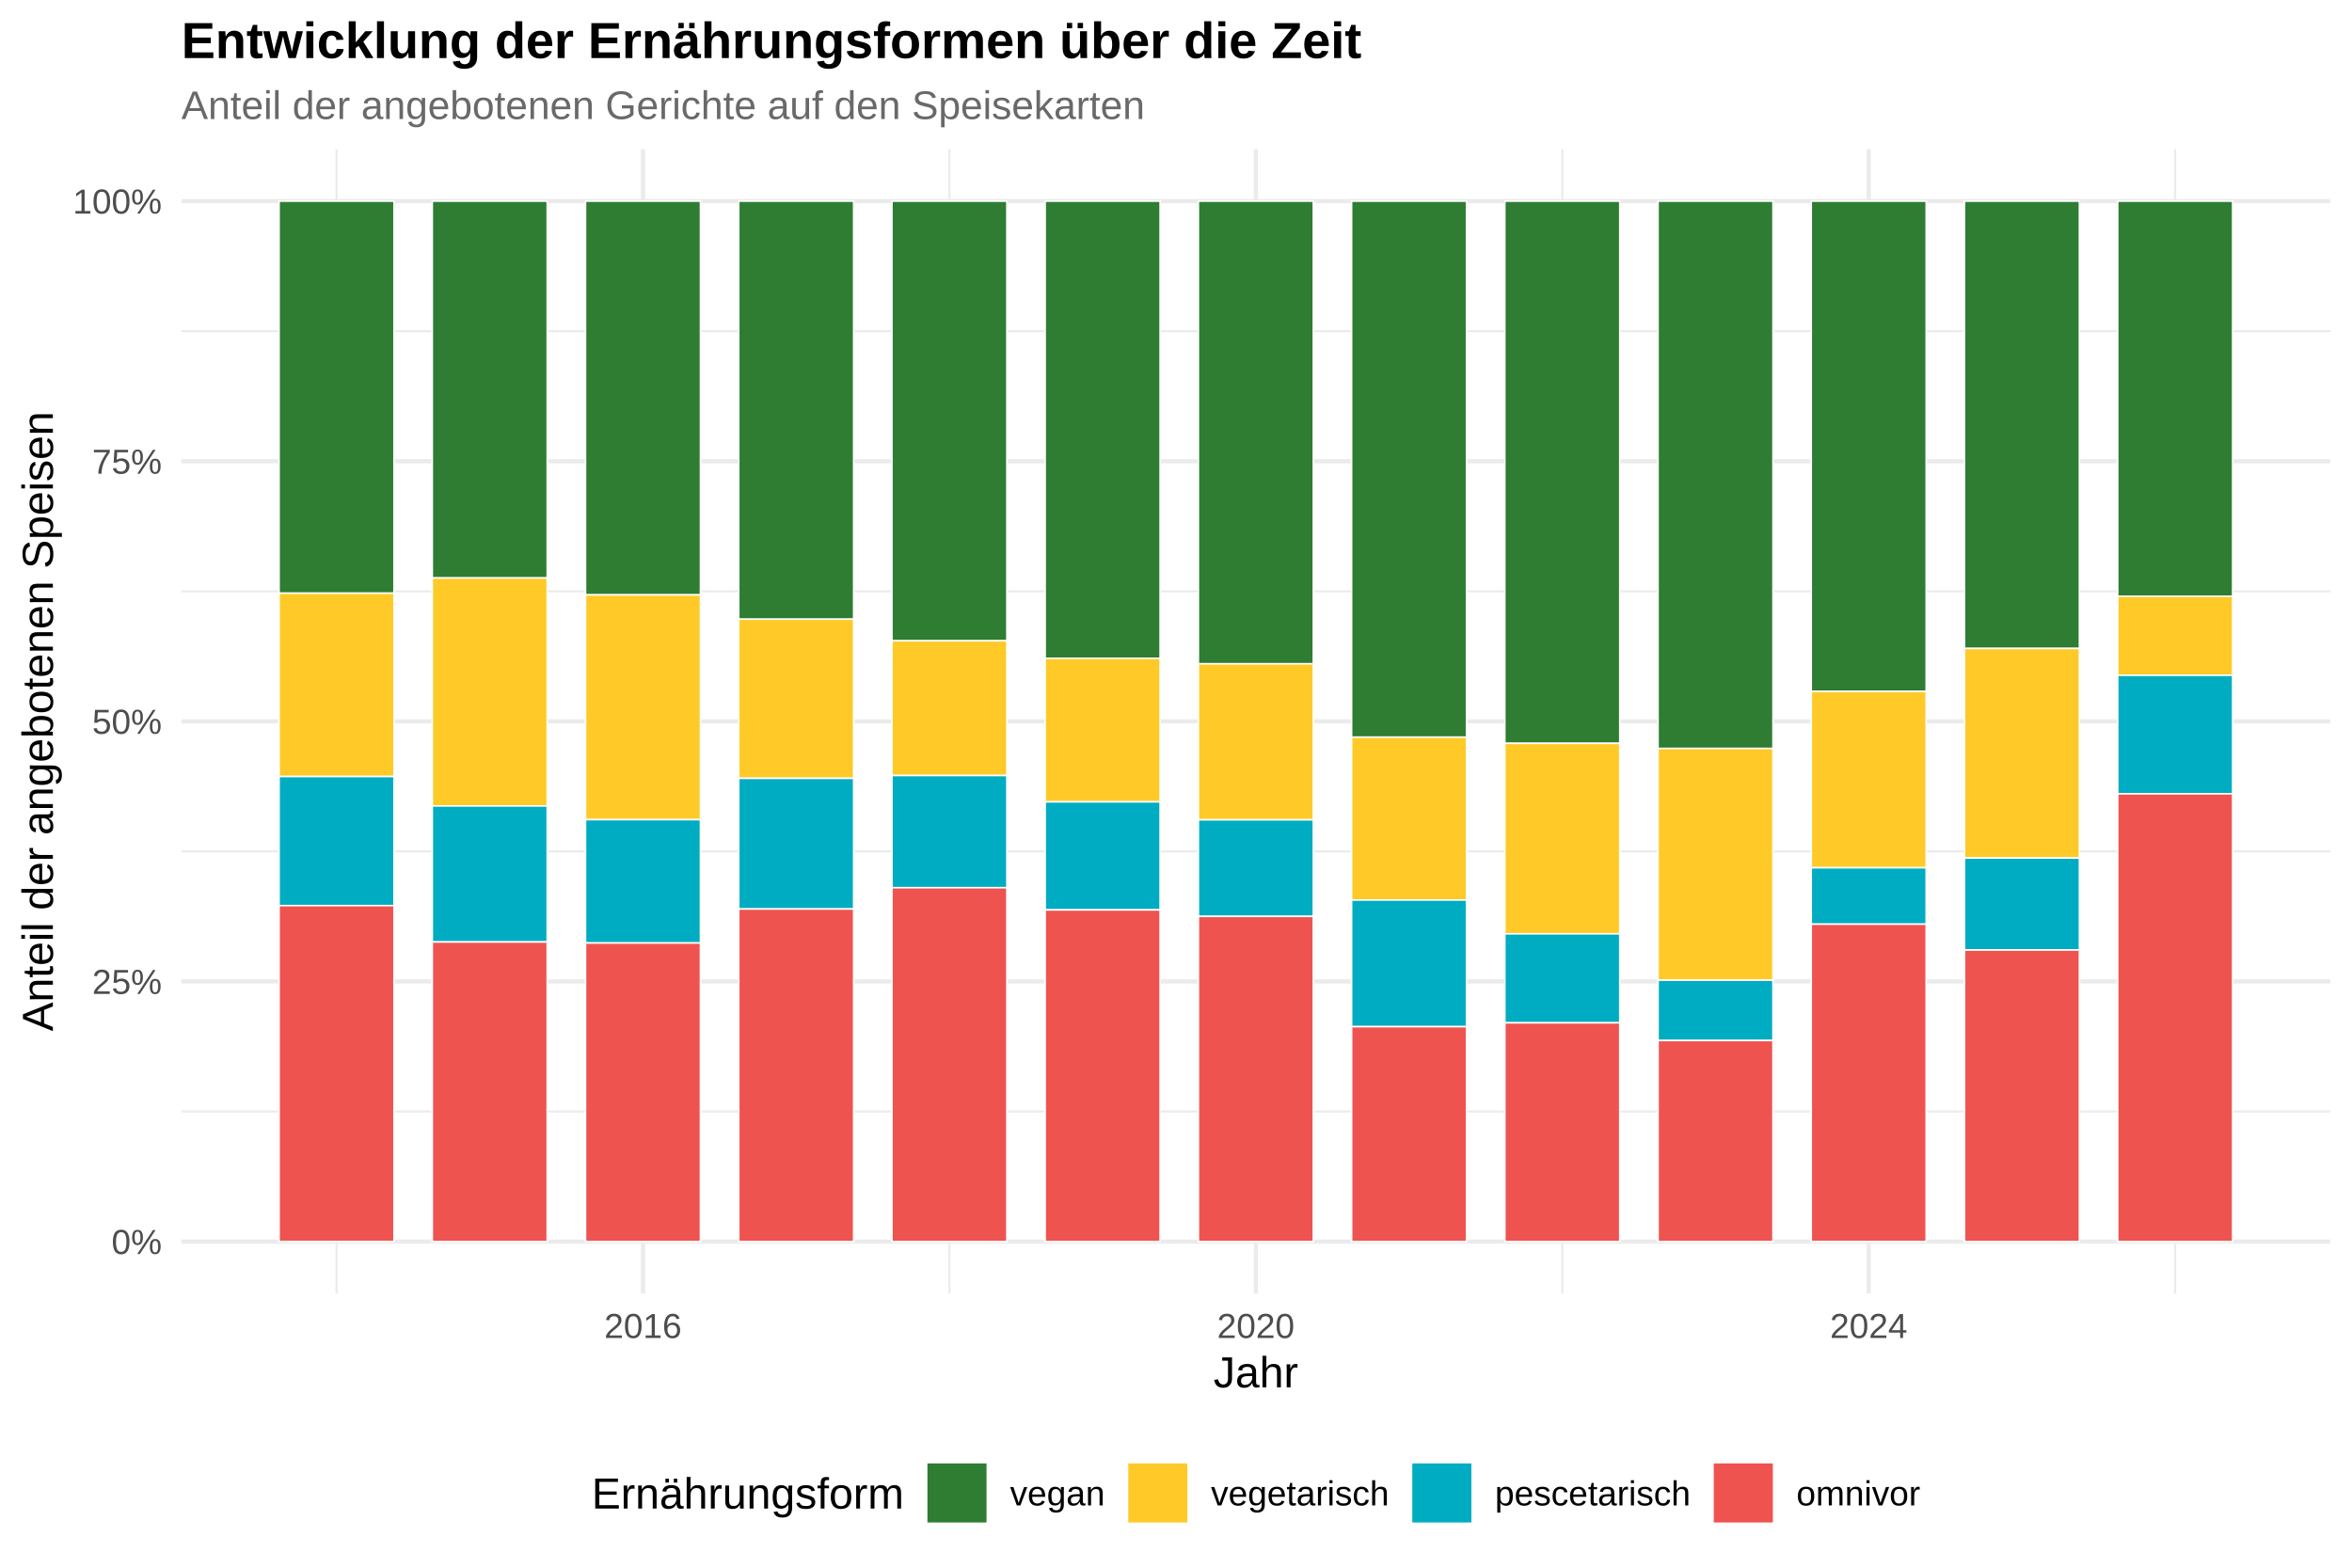
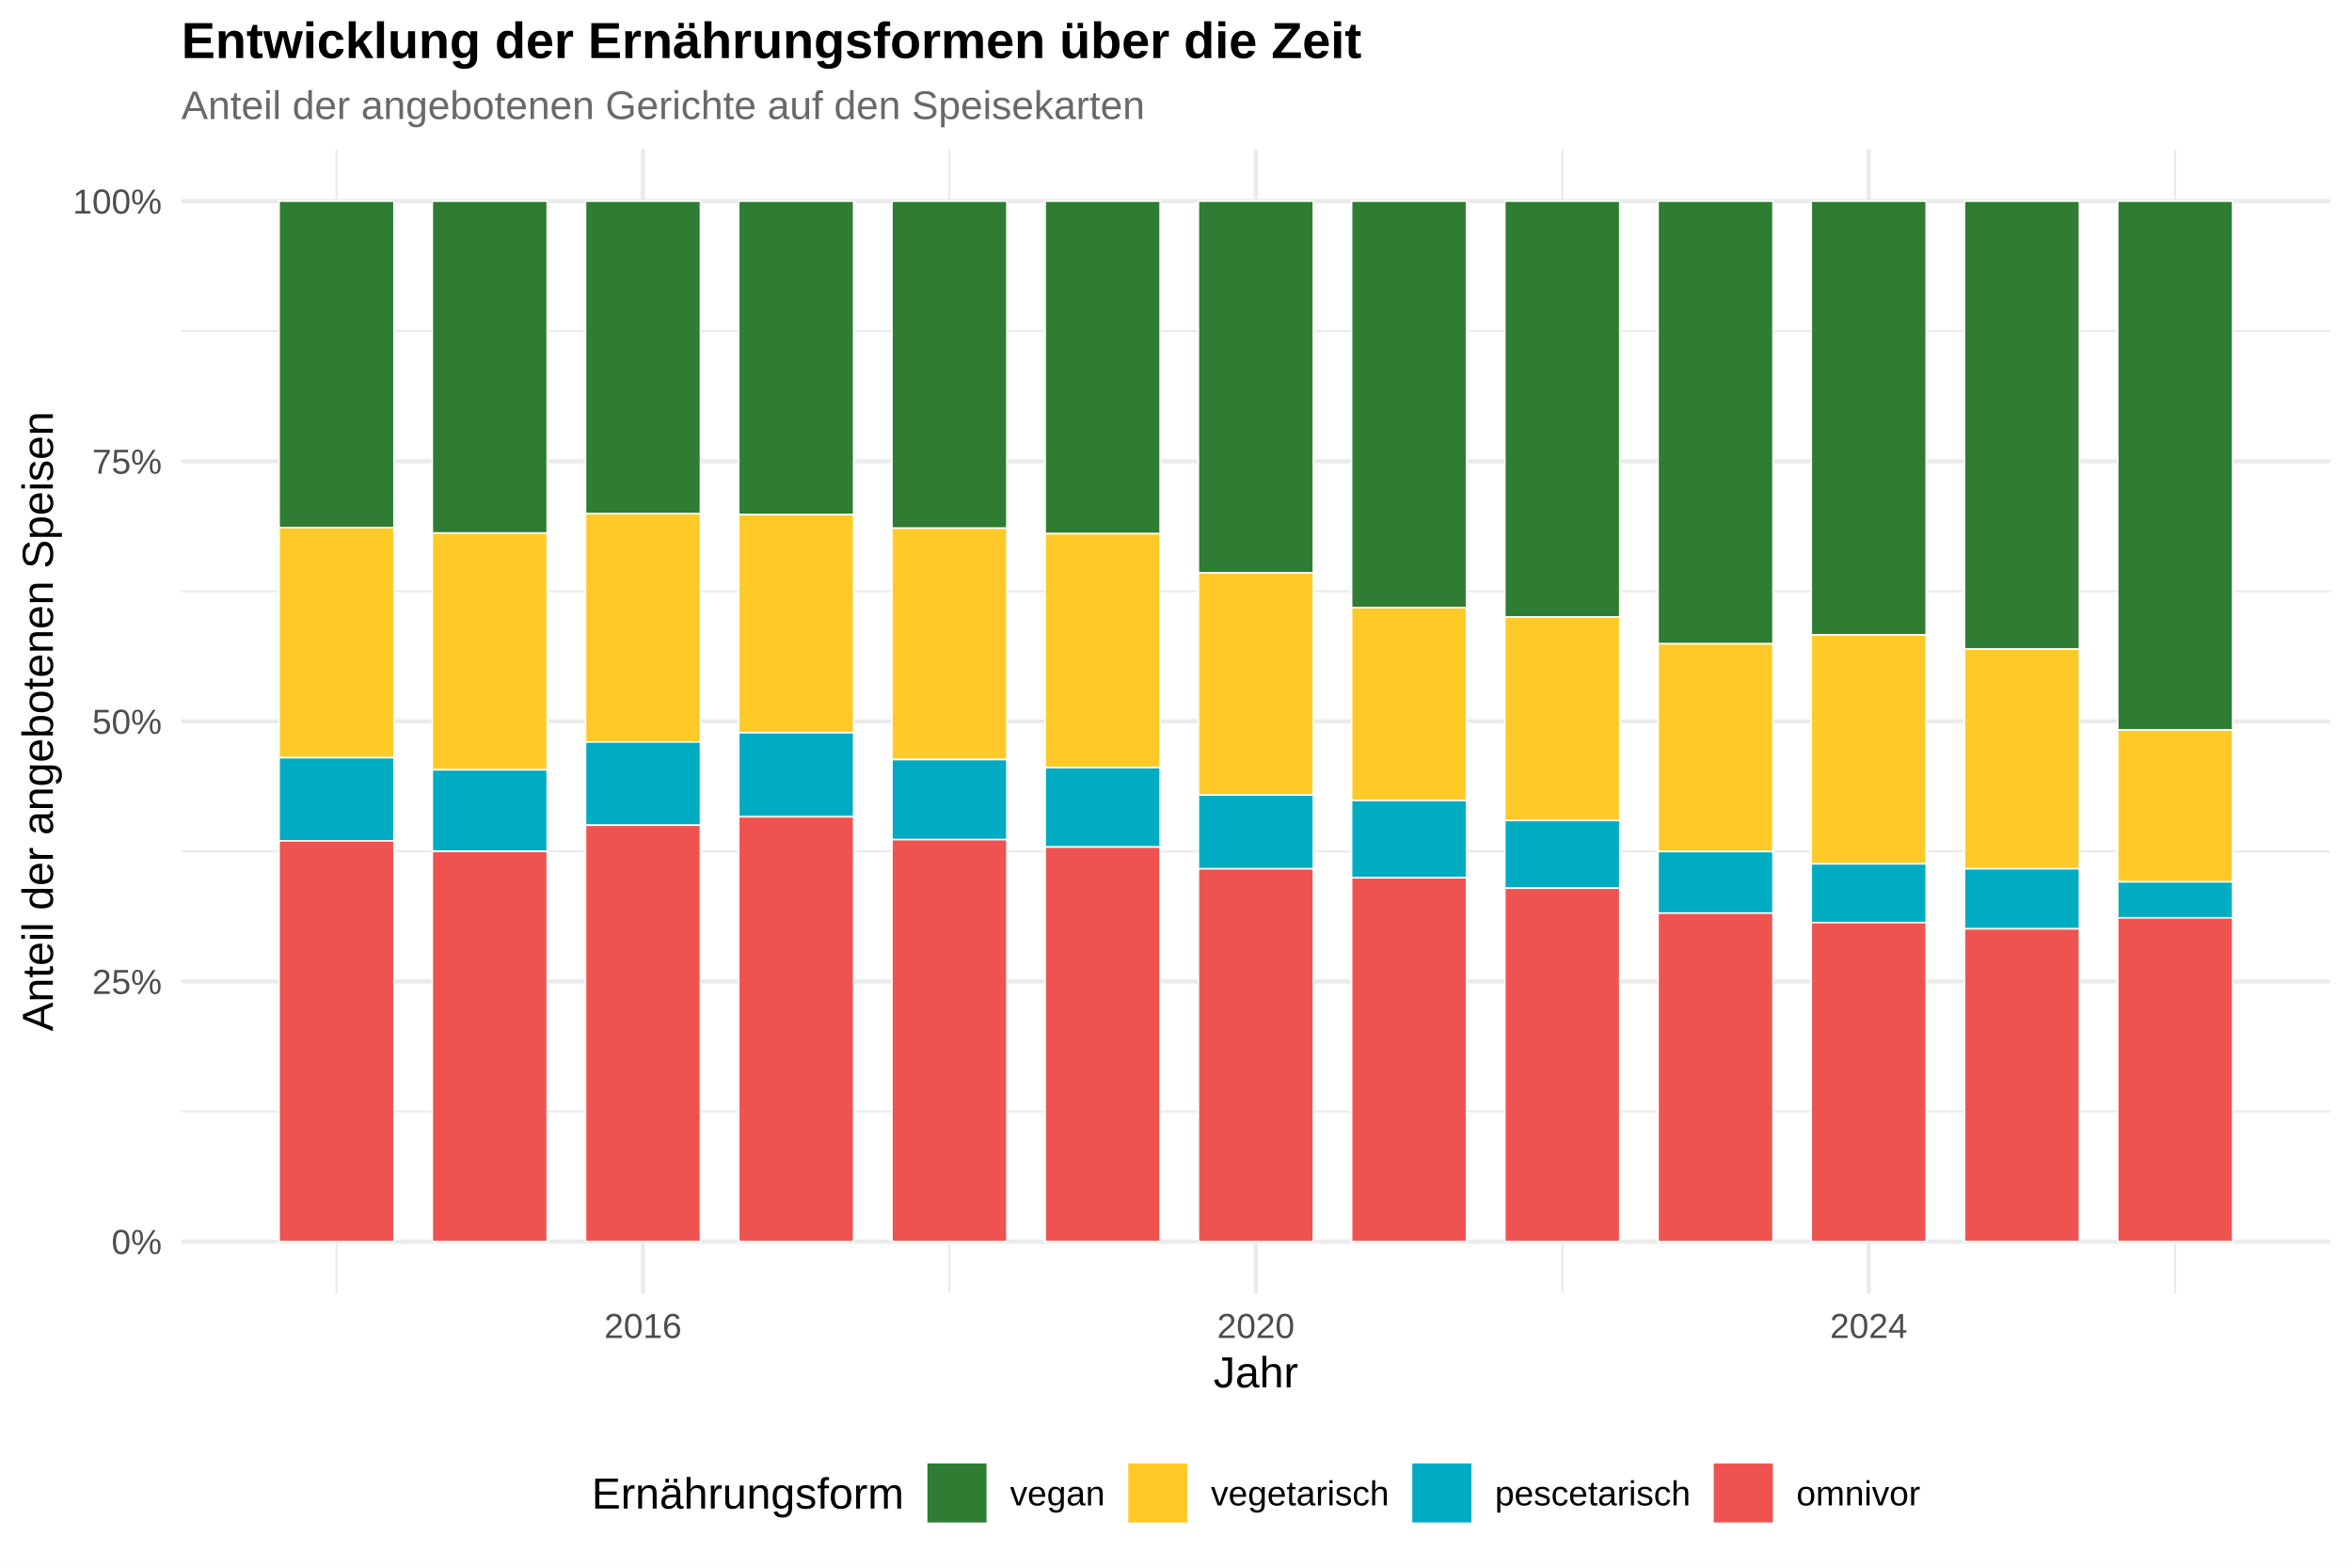
<svg xmlns="http://www.w3.org/2000/svg" width="648.00pt" height="432.00pt" viewBox="0 0 648.00 432.00">
  <g class="svglite">
    <defs>
      <style type="text/css">
    .svglite line, .svglite polyline, .svglite polygon, .svglite path, .svglite rect, .svglite circle {
      fill: none;
      stroke: #000000;
      stroke-linecap: round;
      stroke-linejoin: round;
      stroke-miterlimit: 10.00;
    }
    .svglite text {
      white-space: pre;
    }
    .svglite g.glyphgroup path {
      fill: inherit;
      stroke: none;
    }
  </style>
    </defs>
    <rect width="100%" height="100%" style="stroke: none; fill: #FFFFFF;" />
    <defs>
      <clipPath id="cpMC4wMHw2NDguMDB8MC4wMHw0MzIuMDA=">
        <rect x="0.00" y="0.00" width="648.00" height="432.00" />
      </clipPath>
    </defs>
    <g clip-path="url(#cpMC4wMHw2NDguMDB8MC4wMHw0MzIuMDA=)">
      <rect x="0.00" y="-0" width="648.00" height="432.00" style="stroke-width: 1.16; stroke: none; fill: #FFFFFF;" />
    </g>
    <defs>
      <clipPath id="cpNDkuOTh8NjQyLjAyfDQxLjEwfDM1Ni40Ng==">
        <rect x="49.98" y="41.10" width="592.04" height="315.37" />
      </clipPath>
    </defs>
    <g clip-path="url(#cpNDkuOTh8NjQyLjAyfDQxLjEwfDM1Ni40Ng==)">
      <polyline points="49.98,306.29 642.02,306.29 " style="stroke-width: 0.58; stroke: #EBEBEB; stroke-linecap: butt;" />
      <polyline points="49.98,234.62 642.02,234.62 " style="stroke-width: 0.58; stroke: #EBEBEB; stroke-linecap: butt;" />
      <polyline points="49.98,162.94 642.02,162.94 " style="stroke-width: 0.58; stroke: #EBEBEB; stroke-linecap: butt;" />
      <polyline points="49.98,91.27 642.02,91.27 " style="stroke-width: 0.58; stroke: #EBEBEB; stroke-linecap: butt;" />
      <polyline points="92.72,356.46 92.72,41.10 " style="stroke-width: 0.58; stroke: #EBEBEB; stroke-linecap: butt;" />
      <polyline points="261.57,356.46 261.57,41.10 " style="stroke-width: 0.58; stroke: #EBEBEB; stroke-linecap: butt;" />
      <polyline points="430.43,356.46 430.43,41.10 " style="stroke-width: 0.58; stroke: #EBEBEB; stroke-linecap: butt;" />
      <polyline points="599.28,356.46 599.28,41.10 " style="stroke-width: 0.58; stroke: #EBEBEB; stroke-linecap: butt;" />
      <polyline points="49.98,342.13 642.02,342.13 " style="stroke-width: 1.16; stroke: #EBEBEB; stroke-linecap: butt;" />
      <polyline points="49.98,270.45 642.02,270.45 " style="stroke-width: 1.16; stroke: #EBEBEB; stroke-linecap: butt;" />
      <polyline points="49.98,198.78 642.02,198.78 " style="stroke-width: 1.16; stroke: #EBEBEB; stroke-linecap: butt;" />
      <polyline points="49.98,127.10 642.02,127.10 " style="stroke-width: 1.16; stroke: #EBEBEB; stroke-linecap: butt;" />
      <polyline points="49.98,55.43 642.02,55.43 " style="stroke-width: 1.16; stroke: #EBEBEB; stroke-linecap: butt;" />
      <polyline points="177.15,356.46 177.15,41.10 " style="stroke-width: 1.16; stroke: #EBEBEB; stroke-linecap: butt;" />
      <polyline points="346.00,356.46 346.00,41.10 " style="stroke-width: 1.16; stroke: #EBEBEB; stroke-linecap: butt;" />
      <polyline points="514.85,356.46 514.85,41.10 " style="stroke-width: 1.16; stroke: #EBEBEB; stroke-linecap: butt;" />
-       <rect x="76.89" y="55.43" width="31.66" height="108.03" style="stroke-width: 0.43; stroke: #FFFFFF; stroke-linecap: butt; stroke-linejoin: miter; fill: #2E7D32;" />
-       <rect x="76.89" y="163.46" width="31.66" height="50.53" style="stroke-width: 0.43; stroke: #FFFFFF; stroke-linecap: butt; stroke-linejoin: miter; fill: #FFCA28;" />
-       <rect x="76.89" y="213.99" width="31.66" height="35.57" style="stroke-width: 0.43; stroke: #FFFFFF; stroke-linecap: butt; stroke-linejoin: miter; fill: #00ACC1;" />
-       <rect x="76.89" y="249.55" width="31.66" height="92.57" style="stroke-width: 0.43; stroke: #FFFFFF; stroke-linecap: butt; stroke-linejoin: miter; fill: #EF5350;" />
-       <rect x="119.10" y="55.43" width="31.66" height="103.84" style="stroke-width: 0.43; stroke: #FFFFFF; stroke-linecap: butt; stroke-linejoin: miter; fill: #2E7D32;" />
-       <rect x="119.10" y="159.27" width="31.66" height="62.83" style="stroke-width: 0.43; stroke: #FFFFFF; stroke-linecap: butt; stroke-linejoin: miter; fill: #FFCA28;" />
-       <rect x="119.10" y="222.09" width="31.66" height="37.49" style="stroke-width: 0.43; stroke: #FFFFFF; stroke-linecap: butt; stroke-linejoin: miter; fill: #00ACC1;" />
-       <rect x="119.10" y="259.58" width="31.66" height="82.55" style="stroke-width: 0.43; stroke: #FFFFFF; stroke-linecap: butt; stroke-linejoin: miter; fill: #EF5350;" />
-       <rect x="161.32" y="55.43" width="31.66" height="108.50" style="stroke-width: 0.43; stroke: #FFFFFF; stroke-linecap: butt; stroke-linejoin: miter; fill: #2E7D32;" />
-       <rect x="161.32" y="163.93" width="31.66" height="61.95" style="stroke-width: 0.43; stroke: #FFFFFF; stroke-linecap: butt; stroke-linejoin: miter; fill: #FFCA28;" />
-       <rect x="161.32" y="225.87" width="31.66" height="33.99" style="stroke-width: 0.43; stroke: #FFFFFF; stroke-linecap: butt; stroke-linejoin: miter; fill: #00ACC1;" />
-       <rect x="161.32" y="259.86" width="31.66" height="82.27" style="stroke-width: 0.43; stroke: #FFFFFF; stroke-linecap: butt; stroke-linejoin: miter; fill: #EF5350;" />
-       <rect x="203.53" y="55.43" width="31.66" height="115.20" style="stroke-width: 0.43; stroke: #FFFFFF; stroke-linecap: butt; stroke-linejoin: miter; fill: #2E7D32;" />
-       <rect x="203.53" y="170.63" width="31.66" height="43.86" style="stroke-width: 0.43; stroke: #FFFFFF; stroke-linecap: butt; stroke-linejoin: miter; fill: #FFCA28;" />
-       <rect x="203.53" y="214.49" width="31.66" height="36.00" style="stroke-width: 0.43; stroke: #FFFFFF; stroke-linecap: butt; stroke-linejoin: miter; fill: #00ACC1;" />
-       <rect x="203.53" y="250.49" width="31.66" height="91.64" style="stroke-width: 0.43; stroke: #FFFFFF; stroke-linecap: butt; stroke-linejoin: miter; fill: #EF5350;" />
-       <rect x="245.74" y="55.43" width="31.66" height="121.15" style="stroke-width: 0.43; stroke: #FFFFFF; stroke-linecap: butt; stroke-linejoin: miter; fill: #2E7D32;" />
-       <rect x="245.74" y="176.58" width="31.66" height="37.13" style="stroke-width: 0.43; stroke: #FFFFFF; stroke-linecap: butt; stroke-linejoin: miter; fill: #FFCA28;" />
-       <rect x="245.74" y="213.71" width="31.66" height="30.91" style="stroke-width: 0.43; stroke: #FFFFFF; stroke-linecap: butt; stroke-linejoin: miter; fill: #00ACC1;" />
-       <rect x="245.74" y="244.62" width="31.66" height="97.51" style="stroke-width: 0.43; stroke: #FFFFFF; stroke-linecap: butt; stroke-linejoin: miter; fill: #EF5350;" />
-       <rect x="287.96" y="55.43" width="31.66" height="125.97" style="stroke-width: 0.43; stroke: #FFFFFF; stroke-linecap: butt; stroke-linejoin: miter; fill: #2E7D32;" />
-       <rect x="287.96" y="181.40" width="31.66" height="39.57" style="stroke-width: 0.43; stroke: #FFFFFF; stroke-linecap: butt; stroke-linejoin: miter; fill: #FFCA28;" />
-       <rect x="287.96" y="220.97" width="31.66" height="29.77" style="stroke-width: 0.43; stroke: #FFFFFF; stroke-linecap: butt; stroke-linejoin: miter; fill: #00ACC1;" />
-       <rect x="287.96" y="250.74" width="31.66" height="91.39" style="stroke-width: 0.43; stroke: #FFFFFF; stroke-linecap: butt; stroke-linejoin: miter; fill: #EF5350;" />
-       <rect x="330.17" y="55.43" width="31.66" height="127.49" style="stroke-width: 0.43; stroke: #FFFFFF; stroke-linecap: butt; stroke-linejoin: miter; fill: #2E7D32;" />
-       <rect x="330.17" y="182.92" width="31.66" height="42.99" style="stroke-width: 0.43; stroke: #FFFFFF; stroke-linecap: butt; stroke-linejoin: miter; fill: #FFCA28;" />
-       <rect x="330.17" y="225.92" width="31.66" height="26.61" style="stroke-width: 0.43; stroke: #FFFFFF; stroke-linecap: butt; stroke-linejoin: miter; fill: #00ACC1;" />
-       <rect x="330.17" y="252.52" width="31.66" height="89.61" style="stroke-width: 0.43; stroke: #FFFFFF; stroke-linecap: butt; stroke-linejoin: miter; fill: #EF5350;" />
-       <rect x="372.38" y="55.43" width="31.66" height="147.71" style="stroke-width: 0.43; stroke: #FFFFFF; stroke-linecap: butt; stroke-linejoin: miter; fill: #2E7D32;" />
-       <rect x="372.38" y="203.14" width="31.66" height="44.87" style="stroke-width: 0.43; stroke: #FFFFFF; stroke-linecap: butt; stroke-linejoin: miter; fill: #FFCA28;" />
-       <rect x="372.38" y="248.02" width="31.66" height="34.90" style="stroke-width: 0.43; stroke: #FFFFFF; stroke-linecap: butt; stroke-linejoin: miter; fill: #00ACC1;" />
-       <rect x="372.38" y="282.92" width="31.66" height="59.21" style="stroke-width: 0.43; stroke: #FFFFFF; stroke-linecap: butt; stroke-linejoin: miter; fill: #EF5350;" />
-       <rect x="414.60" y="55.43" width="31.66" height="149.41" style="stroke-width: 0.43; stroke: #FFFFFF; stroke-linecap: butt; stroke-linejoin: miter; fill: #2E7D32;" />
-       <rect x="414.60" y="204.84" width="31.66" height="52.49" style="stroke-width: 0.43; stroke: #FFFFFF; stroke-linecap: butt; stroke-linejoin: miter; fill: #FFCA28;" />
-       <rect x="414.60" y="257.33" width="31.66" height="24.53" style="stroke-width: 0.43; stroke: #FFFFFF; stroke-linecap: butt; stroke-linejoin: miter; fill: #00ACC1;" />
-       <rect x="414.60" y="281.86" width="31.66" height="60.27" style="stroke-width: 0.43; stroke: #FFFFFF; stroke-linecap: butt; stroke-linejoin: miter; fill: #EF5350;" />
-       <rect x="456.81" y="55.43" width="31.66" height="150.82" style="stroke-width: 0.43; stroke: #FFFFFF; stroke-linecap: butt; stroke-linejoin: miter; fill: #2E7D32;" />
-       <rect x="456.81" y="206.25" width="31.66" height="63.87" style="stroke-width: 0.43; stroke: #FFFFFF; stroke-linecap: butt; stroke-linejoin: miter; fill: #FFCA28;" />
-       <rect x="456.81" y="270.12" width="31.66" height="16.61" style="stroke-width: 0.43; stroke: #FFFFFF; stroke-linecap: butt; stroke-linejoin: miter; fill: #00ACC1;" />
-       <rect x="456.81" y="286.73" width="31.66" height="55.40" style="stroke-width: 0.43; stroke: #FFFFFF; stroke-linecap: butt; stroke-linejoin: miter; fill: #EF5350;" />
-       <rect x="499.02" y="55.43" width="31.66" height="135.09" style="stroke-width: 0.43; stroke: #FFFFFF; stroke-linecap: butt; stroke-linejoin: miter; fill: #2E7D32;" />
-       <rect x="499.02" y="190.52" width="31.66" height="48.60" style="stroke-width: 0.43; stroke: #FFFFFF; stroke-linecap: butt; stroke-linejoin: miter; fill: #FFCA28;" />
-       <rect x="499.02" y="239.12" width="31.66" height="15.56" style="stroke-width: 0.43; stroke: #FFFFFF; stroke-linecap: butt; stroke-linejoin: miter; fill: #00ACC1;" />
-       <rect x="499.02" y="254.67" width="31.66" height="87.45" style="stroke-width: 0.43; stroke: #FFFFFF; stroke-linecap: butt; stroke-linejoin: miter; fill: #EF5350;" />
-       <rect x="541.24" y="55.43" width="31.66" height="123.26" style="stroke-width: 0.43; stroke: #FFFFFF; stroke-linecap: butt; stroke-linejoin: miter; fill: #2E7D32;" />
-       <rect x="541.24" y="178.69" width="31.66" height="57.76" style="stroke-width: 0.43; stroke: #FFFFFF; stroke-linecap: butt; stroke-linejoin: miter; fill: #FFCA28;" />
-       <rect x="541.24" y="236.45" width="31.66" height="25.33" style="stroke-width: 0.43; stroke: #FFFFFF; stroke-linecap: butt; stroke-linejoin: miter; fill: #00ACC1;" />
-       <rect x="541.24" y="261.78" width="31.66" height="80.35" style="stroke-width: 0.43; stroke: #FFFFFF; stroke-linecap: butt; stroke-linejoin: miter; fill: #EF5350;" />
-       <rect x="583.45" y="55.43" width="31.66" height="108.87" style="stroke-width: 0.43; stroke: #FFFFFF; stroke-linecap: butt; stroke-linejoin: miter; fill: #2E7D32;" />
-       <rect x="583.45" y="164.30" width="31.66" height="21.77" style="stroke-width: 0.43; stroke: #FFFFFF; stroke-linecap: butt; stroke-linejoin: miter; fill: #FFCA28;" />
-       <rect x="583.45" y="186.08" width="31.66" height="32.66" style="stroke-width: 0.43; stroke: #FFFFFF; stroke-linecap: butt; stroke-linejoin: miter; fill: #00ACC1;" />
-       <rect x="583.45" y="218.74" width="31.66" height="123.39" style="stroke-width: 0.43; stroke: #FFFFFF; stroke-linecap: butt; stroke-linejoin: miter; fill: #EF5350;" />
+       <rect x="76.89" y="55.43" width="31.66" height="89.95" style="stroke-width: 0.43; stroke: #FFFFFF; stroke-linecap: butt; stroke-linejoin: miter; fill: #2E7D32;" />
+       <rect x="76.89" y="145.38" width="31.66" height="63.42" style="stroke-width: 0.43; stroke: #FFFFFF; stroke-linecap: butt; stroke-linejoin: miter; fill: #FFCA28;" />
+       <rect x="76.89" y="208.80" width="31.66" height="22.90" style="stroke-width: 0.43; stroke: #FFFFFF; stroke-linecap: butt; stroke-linejoin: miter; fill: #00ACC1;" />
+       <rect x="76.89" y="231.70" width="31.66" height="110.43" style="stroke-width: 0.43; stroke: #FFFFFF; stroke-linecap: butt; stroke-linejoin: miter; fill: #EF5350;" />
+       <rect x="119.10" y="55.43" width="31.66" height="91.46" style="stroke-width: 0.43; stroke: #FFFFFF; stroke-linecap: butt; stroke-linejoin: miter; fill: #2E7D32;" />
+       <rect x="119.10" y="146.89" width="31.66" height="65.25" style="stroke-width: 0.43; stroke: #FFFFFF; stroke-linecap: butt; stroke-linejoin: miter; fill: #FFCA28;" />
+       <rect x="119.10" y="212.14" width="31.66" height="22.48" style="stroke-width: 0.43; stroke: #FFFFFF; stroke-linecap: butt; stroke-linejoin: miter; fill: #00ACC1;" />
+       <rect x="119.10" y="234.62" width="31.66" height="107.51" style="stroke-width: 0.43; stroke: #FFFFFF; stroke-linecap: butt; stroke-linejoin: miter; fill: #EF5350;" />
+       <rect x="161.32" y="55.43" width="31.66" height="86.12" style="stroke-width: 0.43; stroke: #FFFFFF; stroke-linecap: butt; stroke-linejoin: miter; fill: #2E7D32;" />
+       <rect x="161.32" y="141.55" width="31.66" height="62.91" style="stroke-width: 0.43; stroke: #FFFFFF; stroke-linecap: butt; stroke-linejoin: miter; fill: #FFCA28;" />
+       <rect x="161.32" y="204.46" width="31.66" height="22.94" style="stroke-width: 0.43; stroke: #FFFFFF; stroke-linecap: butt; stroke-linejoin: miter; fill: #00ACC1;" />
+       <rect x="161.32" y="227.40" width="31.66" height="114.72" style="stroke-width: 0.43; stroke: #FFFFFF; stroke-linecap: butt; stroke-linejoin: miter; fill: #EF5350;" />
+       <rect x="203.53" y="55.43" width="31.66" height="86.38" style="stroke-width: 0.43; stroke: #FFFFFF; stroke-linecap: butt; stroke-linejoin: miter; fill: #2E7D32;" />
+       <rect x="203.53" y="141.81" width="31.66" height="60.11" style="stroke-width: 0.43; stroke: #FFFFFF; stroke-linecap: butt; stroke-linejoin: miter; fill: #FFCA28;" />
+       <rect x="203.53" y="201.92" width="31.66" height="23.15" style="stroke-width: 0.43; stroke: #FFFFFF; stroke-linecap: butt; stroke-linejoin: miter; fill: #00ACC1;" />
+       <rect x="203.53" y="225.07" width="31.66" height="117.06" style="stroke-width: 0.43; stroke: #FFFFFF; stroke-linecap: butt; stroke-linejoin: miter; fill: #EF5350;" />
+       <rect x="245.74" y="55.43" width="31.66" height="90.13" style="stroke-width: 0.43; stroke: #FFFFFF; stroke-linecap: butt; stroke-linejoin: miter; fill: #2E7D32;" />
+       <rect x="245.74" y="145.56" width="31.66" height="63.74" style="stroke-width: 0.43; stroke: #FFFFFF; stroke-linecap: butt; stroke-linejoin: miter; fill: #FFCA28;" />
+       <rect x="245.74" y="209.31" width="31.66" height="22.06" style="stroke-width: 0.43; stroke: #FFFFFF; stroke-linecap: butt; stroke-linejoin: miter; fill: #00ACC1;" />
+       <rect x="245.74" y="231.37" width="31.66" height="110.76" style="stroke-width: 0.43; stroke: #FFFFFF; stroke-linecap: butt; stroke-linejoin: miter; fill: #EF5350;" />
+       <rect x="287.96" y="55.43" width="31.66" height="91.63" style="stroke-width: 0.43; stroke: #FFFFFF; stroke-linecap: butt; stroke-linejoin: miter; fill: #2E7D32;" />
+       <rect x="287.96" y="147.06" width="31.66" height="64.47" style="stroke-width: 0.43; stroke: #FFFFFF; stroke-linecap: butt; stroke-linejoin: miter; fill: #FFCA28;" />
+       <rect x="287.96" y="211.53" width="31.66" height="21.89" style="stroke-width: 0.43; stroke: #FFFFFF; stroke-linecap: butt; stroke-linejoin: miter; fill: #00ACC1;" />
+       <rect x="287.96" y="233.41" width="31.66" height="108.71" style="stroke-width: 0.43; stroke: #FFFFFF; stroke-linecap: butt; stroke-linejoin: miter; fill: #EF5350;" />
+       <rect x="330.17" y="55.43" width="31.66" height="102.43" style="stroke-width: 0.43; stroke: #FFFFFF; stroke-linecap: butt; stroke-linejoin: miter; fill: #2E7D32;" />
+       <rect x="330.17" y="157.86" width="31.66" height="61.23" style="stroke-width: 0.43; stroke: #FFFFFF; stroke-linecap: butt; stroke-linejoin: miter; fill: #FFCA28;" />
+       <rect x="330.17" y="219.09" width="31.66" height="20.32" style="stroke-width: 0.43; stroke: #FFFFFF; stroke-linecap: butt; stroke-linejoin: miter; fill: #00ACC1;" />
+       <rect x="330.17" y="239.41" width="31.66" height="102.72" style="stroke-width: 0.43; stroke: #FFFFFF; stroke-linecap: butt; stroke-linejoin: miter; fill: #EF5350;" />
+       <rect x="372.38" y="55.43" width="31.66" height="112.01" style="stroke-width: 0.43; stroke: #FFFFFF; stroke-linecap: butt; stroke-linejoin: miter; fill: #2E7D32;" />
+       <rect x="372.38" y="167.44" width="31.66" height="53.16" style="stroke-width: 0.43; stroke: #FFFFFF; stroke-linecap: butt; stroke-linejoin: miter; fill: #FFCA28;" />
+       <rect x="372.38" y="220.60" width="31.66" height="21.29" style="stroke-width: 0.43; stroke: #FFFFFF; stroke-linecap: butt; stroke-linejoin: miter; fill: #00ACC1;" />
+       <rect x="372.38" y="241.89" width="31.66" height="100.24" style="stroke-width: 0.43; stroke: #FFFFFF; stroke-linecap: butt; stroke-linejoin: miter; fill: #EF5350;" />
+       <rect x="414.60" y="55.43" width="31.66" height="114.61" style="stroke-width: 0.43; stroke: #FFFFFF; stroke-linecap: butt; stroke-linejoin: miter; fill: #2E7D32;" />
+       <rect x="414.60" y="170.04" width="31.66" height="56.06" style="stroke-width: 0.43; stroke: #FFFFFF; stroke-linecap: butt; stroke-linejoin: miter; fill: #FFCA28;" />
+       <rect x="414.60" y="226.10" width="31.66" height="18.64" style="stroke-width: 0.43; stroke: #FFFFFF; stroke-linecap: butt; stroke-linejoin: miter; fill: #00ACC1;" />
+       <rect x="414.60" y="244.75" width="31.66" height="97.38" style="stroke-width: 0.43; stroke: #FFFFFF; stroke-linecap: butt; stroke-linejoin: miter; fill: #EF5350;" />
+       <rect x="456.81" y="55.43" width="31.66" height="121.98" style="stroke-width: 0.43; stroke: #FFFFFF; stroke-linecap: butt; stroke-linejoin: miter; fill: #2E7D32;" />
+       <rect x="456.81" y="177.41" width="31.66" height="57.25" style="stroke-width: 0.43; stroke: #FFFFFF; stroke-linecap: butt; stroke-linejoin: miter; fill: #FFCA28;" />
+       <rect x="456.81" y="234.66" width="31.66" height="16.96" style="stroke-width: 0.43; stroke: #FFFFFF; stroke-linecap: butt; stroke-linejoin: miter; fill: #00ACC1;" />
+       <rect x="456.81" y="251.62" width="31.66" height="90.51" style="stroke-width: 0.43; stroke: #FFFFFF; stroke-linecap: butt; stroke-linejoin: miter; fill: #EF5350;" />
+       <rect x="499.02" y="55.43" width="31.66" height="119.53" style="stroke-width: 0.43; stroke: #FFFFFF; stroke-linecap: butt; stroke-linejoin: miter; fill: #2E7D32;" />
+       <rect x="499.02" y="174.96" width="31.66" height="63.09" style="stroke-width: 0.43; stroke: #FFFFFF; stroke-linecap: butt; stroke-linejoin: miter; fill: #FFCA28;" />
+       <rect x="499.02" y="238.05" width="31.66" height="16.18" style="stroke-width: 0.43; stroke: #FFFFFF; stroke-linecap: butt; stroke-linejoin: miter; fill: #00ACC1;" />
+       <rect x="499.02" y="254.23" width="31.66" height="87.90" style="stroke-width: 0.43; stroke: #FFFFFF; stroke-linecap: butt; stroke-linejoin: miter; fill: #EF5350;" />
+       <rect x="541.24" y="55.43" width="31.66" height="123.44" style="stroke-width: 0.43; stroke: #FFFFFF; stroke-linecap: butt; stroke-linejoin: miter; fill: #2E7D32;" />
+       <rect x="541.24" y="178.87" width="31.66" height="60.54" style="stroke-width: 0.43; stroke: #FFFFFF; stroke-linecap: butt; stroke-linejoin: miter; fill: #FFCA28;" />
+       <rect x="541.24" y="239.40" width="31.66" height="16.55" style="stroke-width: 0.43; stroke: #FFFFFF; stroke-linecap: butt; stroke-linejoin: miter; fill: #00ACC1;" />
+       <rect x="541.24" y="255.95" width="31.66" height="86.17" style="stroke-width: 0.43; stroke: #FFFFFF; stroke-linecap: butt; stroke-linejoin: miter; fill: #EF5350;" />
+       <rect x="583.45" y="55.43" width="31.66" height="145.73" style="stroke-width: 0.43; stroke: #FFFFFF; stroke-linecap: butt; stroke-linejoin: miter; fill: #2E7D32;" />
+       <rect x="583.45" y="201.16" width="31.66" height="41.85" style="stroke-width: 0.43; stroke: #FFFFFF; stroke-linecap: butt; stroke-linejoin: miter; fill: #FFCA28;" />
+       <rect x="583.45" y="243.01" width="31.66" height="9.91" style="stroke-width: 0.43; stroke: #FFFFFF; stroke-linecap: butt; stroke-linejoin: miter; fill: #00ACC1;" />
+       <rect x="583.45" y="252.92" width="31.66" height="89.20" style="stroke-width: 0.43; stroke: #FFFFFF; stroke-linecap: butt; stroke-linejoin: miter; fill: #EF5350;" />
    </g>
    <g clip-path="url(#cpMC4wMHw2NDguMDB8MC4wMHw0MzIuMDA=)">
      <text x="44.60" y="345.56" text-anchor="end" style="font-size: 9.60px;fill: #4D4D4D; font-family: &quot;Arial&quot;;" textLength="13.86px" lengthAdjust="spacingAndGlyphs">0%</text>
      <text x="44.60" y="273.89" text-anchor="end" style="font-size: 9.60px;fill: #4D4D4D; font-family: &quot;Arial&quot;;" textLength="19.19px" lengthAdjust="spacingAndGlyphs">25%</text>
      <text x="44.60" y="202.21" text-anchor="end" style="font-size: 9.60px;fill: #4D4D4D; font-family: &quot;Arial&quot;;" textLength="19.19px" lengthAdjust="spacingAndGlyphs">50%</text>
      <text x="44.60" y="130.54" text-anchor="end" style="font-size: 9.60px;fill: #4D4D4D; font-family: &quot;Arial&quot;;" textLength="19.19px" lengthAdjust="spacingAndGlyphs">75%</text>
      <text x="44.60" y="58.86" text-anchor="end" style="font-size: 9.60px;fill: #4D4D4D; font-family: &quot;Arial&quot;;" textLength="24.52px" lengthAdjust="spacingAndGlyphs">100%</text>
      <text x="177.15" y="368.71" text-anchor="middle" style="font-size: 9.60px;fill: #4D4D4D; font-family: &quot;Arial&quot;;" textLength="21.31px" lengthAdjust="spacingAndGlyphs">2016</text>
      <text x="346.00" y="368.71" text-anchor="middle" style="font-size: 9.60px;fill: #4D4D4D; font-family: &quot;Arial&quot;;" textLength="21.31px" lengthAdjust="spacingAndGlyphs">2020</text>
      <text x="514.85" y="368.71" text-anchor="middle" style="font-size: 9.60px;fill: #4D4D4D; font-family: &quot;Arial&quot;;" textLength="21.31px" lengthAdjust="spacingAndGlyphs">2024</text>
      <text x="346.00" y="382.31" text-anchor="middle" style="font-size: 12.00px; font-family: &quot;Arial&quot;;" textLength="23.34px" lengthAdjust="spacingAndGlyphs">Jahr</text>
      <text transform="translate(14.57,198.78) rotate(-90)" text-anchor="middle" style="font-size: 12.00px; font-family: &quot;Arial&quot;;" textLength="170.75px" lengthAdjust="spacingAndGlyphs">Anteil der angebotenen Speisen</text>
      <text x="163.01" y="415.70" style="font-size: 12.00px; font-family: &quot;Arial&quot;;" textLength="86.03px" lengthAdjust="spacingAndGlyphs">Ernährungsform</text>
      <rect x="255.30" y="403.05" width="16.71" height="16.71" style="stroke-width: 0.43; stroke: #FFFFFF; stroke-linecap: butt; stroke-linejoin: miter; fill: #2E7D32;" />
      <rect x="310.64" y="403.05" width="16.71" height="16.71" style="stroke-width: 0.43; stroke: #FFFFFF; stroke-linecap: butt; stroke-linejoin: miter; fill: #FFCA28;" />
      <rect x="388.89" y="403.05" width="16.71" height="16.71" style="stroke-width: 0.43; stroke: #FFFFFF; stroke-linecap: butt; stroke-linejoin: miter; fill: #00ACC1;" />
      <rect x="471.94" y="403.05" width="16.71" height="16.71" style="stroke-width: 0.43; stroke: #FFFFFF; stroke-linecap: butt; stroke-linejoin: miter; fill: #EF5350;" />
      <text x="278.27" y="414.84" style="font-size: 9.60px; font-family: &quot;Arial&quot;;" textLength="26.11px" lengthAdjust="spacingAndGlyphs">vegan</text>
      <text x="333.62" y="414.84" style="font-size: 9.60px; font-family: &quot;Arial&quot;;" textLength="49.02px" lengthAdjust="spacingAndGlyphs">vegetarisch</text>
      <text x="411.87" y="414.84" style="font-size: 9.60px; font-family: &quot;Arial&quot;;" textLength="53.81px" lengthAdjust="spacingAndGlyphs">pescetarisch</text>
      <text x="494.92" y="414.84" style="font-size: 9.60px; font-family: &quot;Arial&quot;;" textLength="34.08px" lengthAdjust="spacingAndGlyphs">omnivor</text>
      <text x="49.98" y="32.80" style="font-size: 11.00px;fill: #696969; font-family: &quot;Arial&quot;;" textLength="265.66px" lengthAdjust="spacingAndGlyphs">Anteil der angebotenen Gerichte auf den Speisekarten</text>
      <text x="49.98" y="16.00" style="font-size: 14.00px; font-weight: bold; font-family: &quot;Arial&quot;;" textLength="325.06px" lengthAdjust="spacingAndGlyphs">Entwicklung der Ernährungsformen über die Zeit</text>
    </g>
  </g>
</svg>
